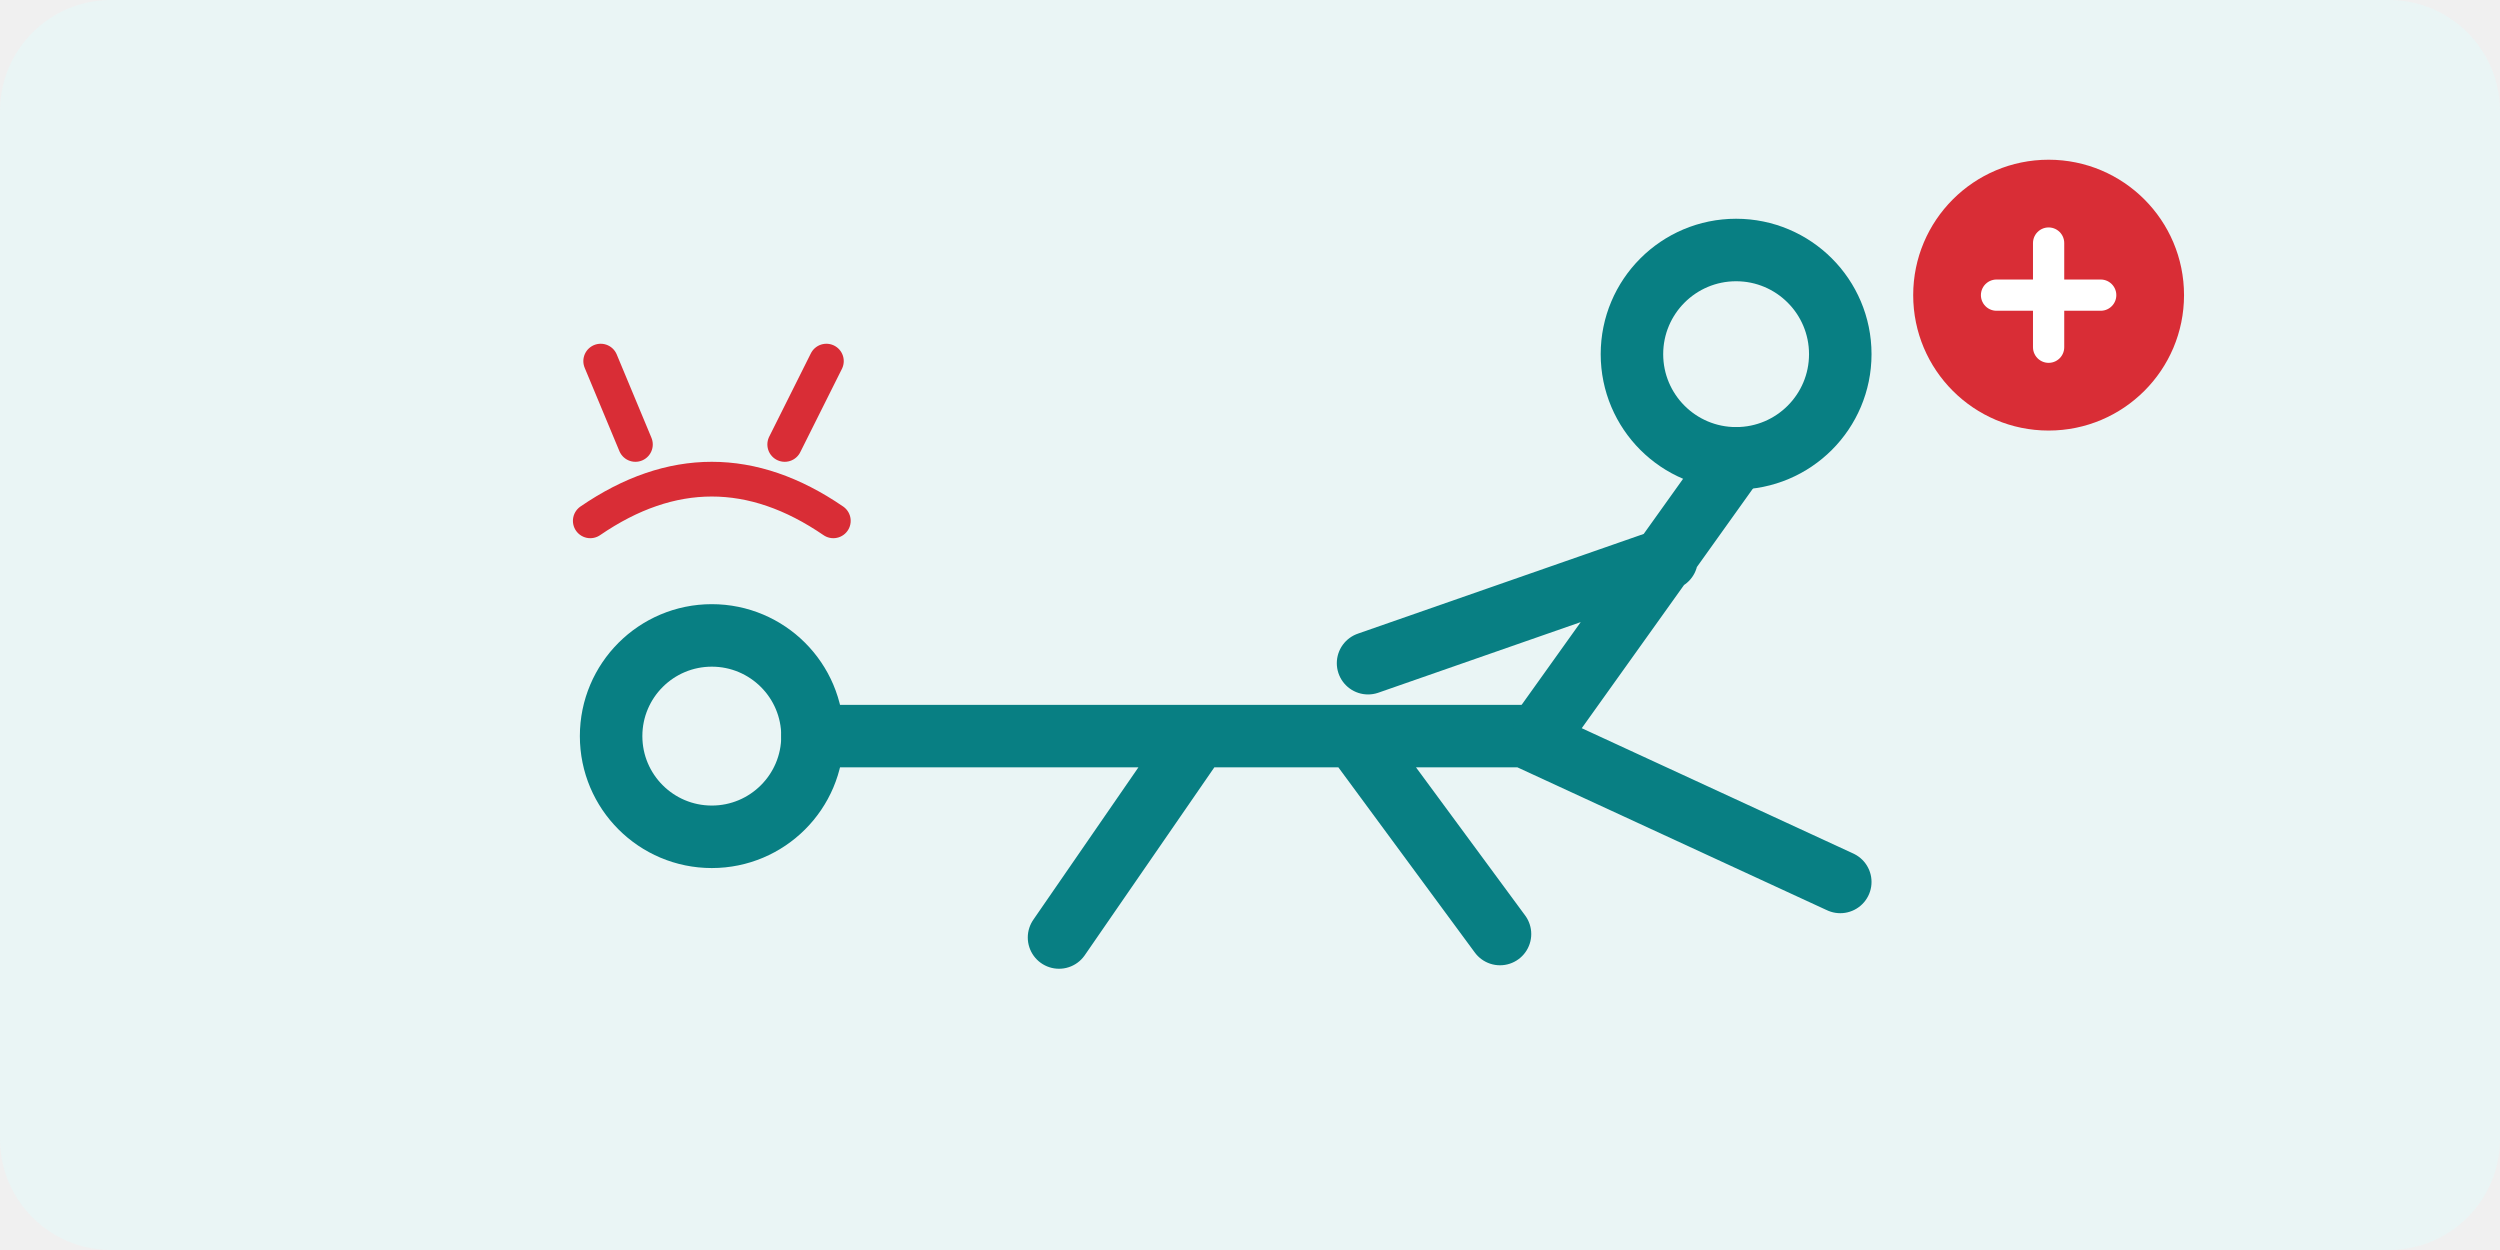
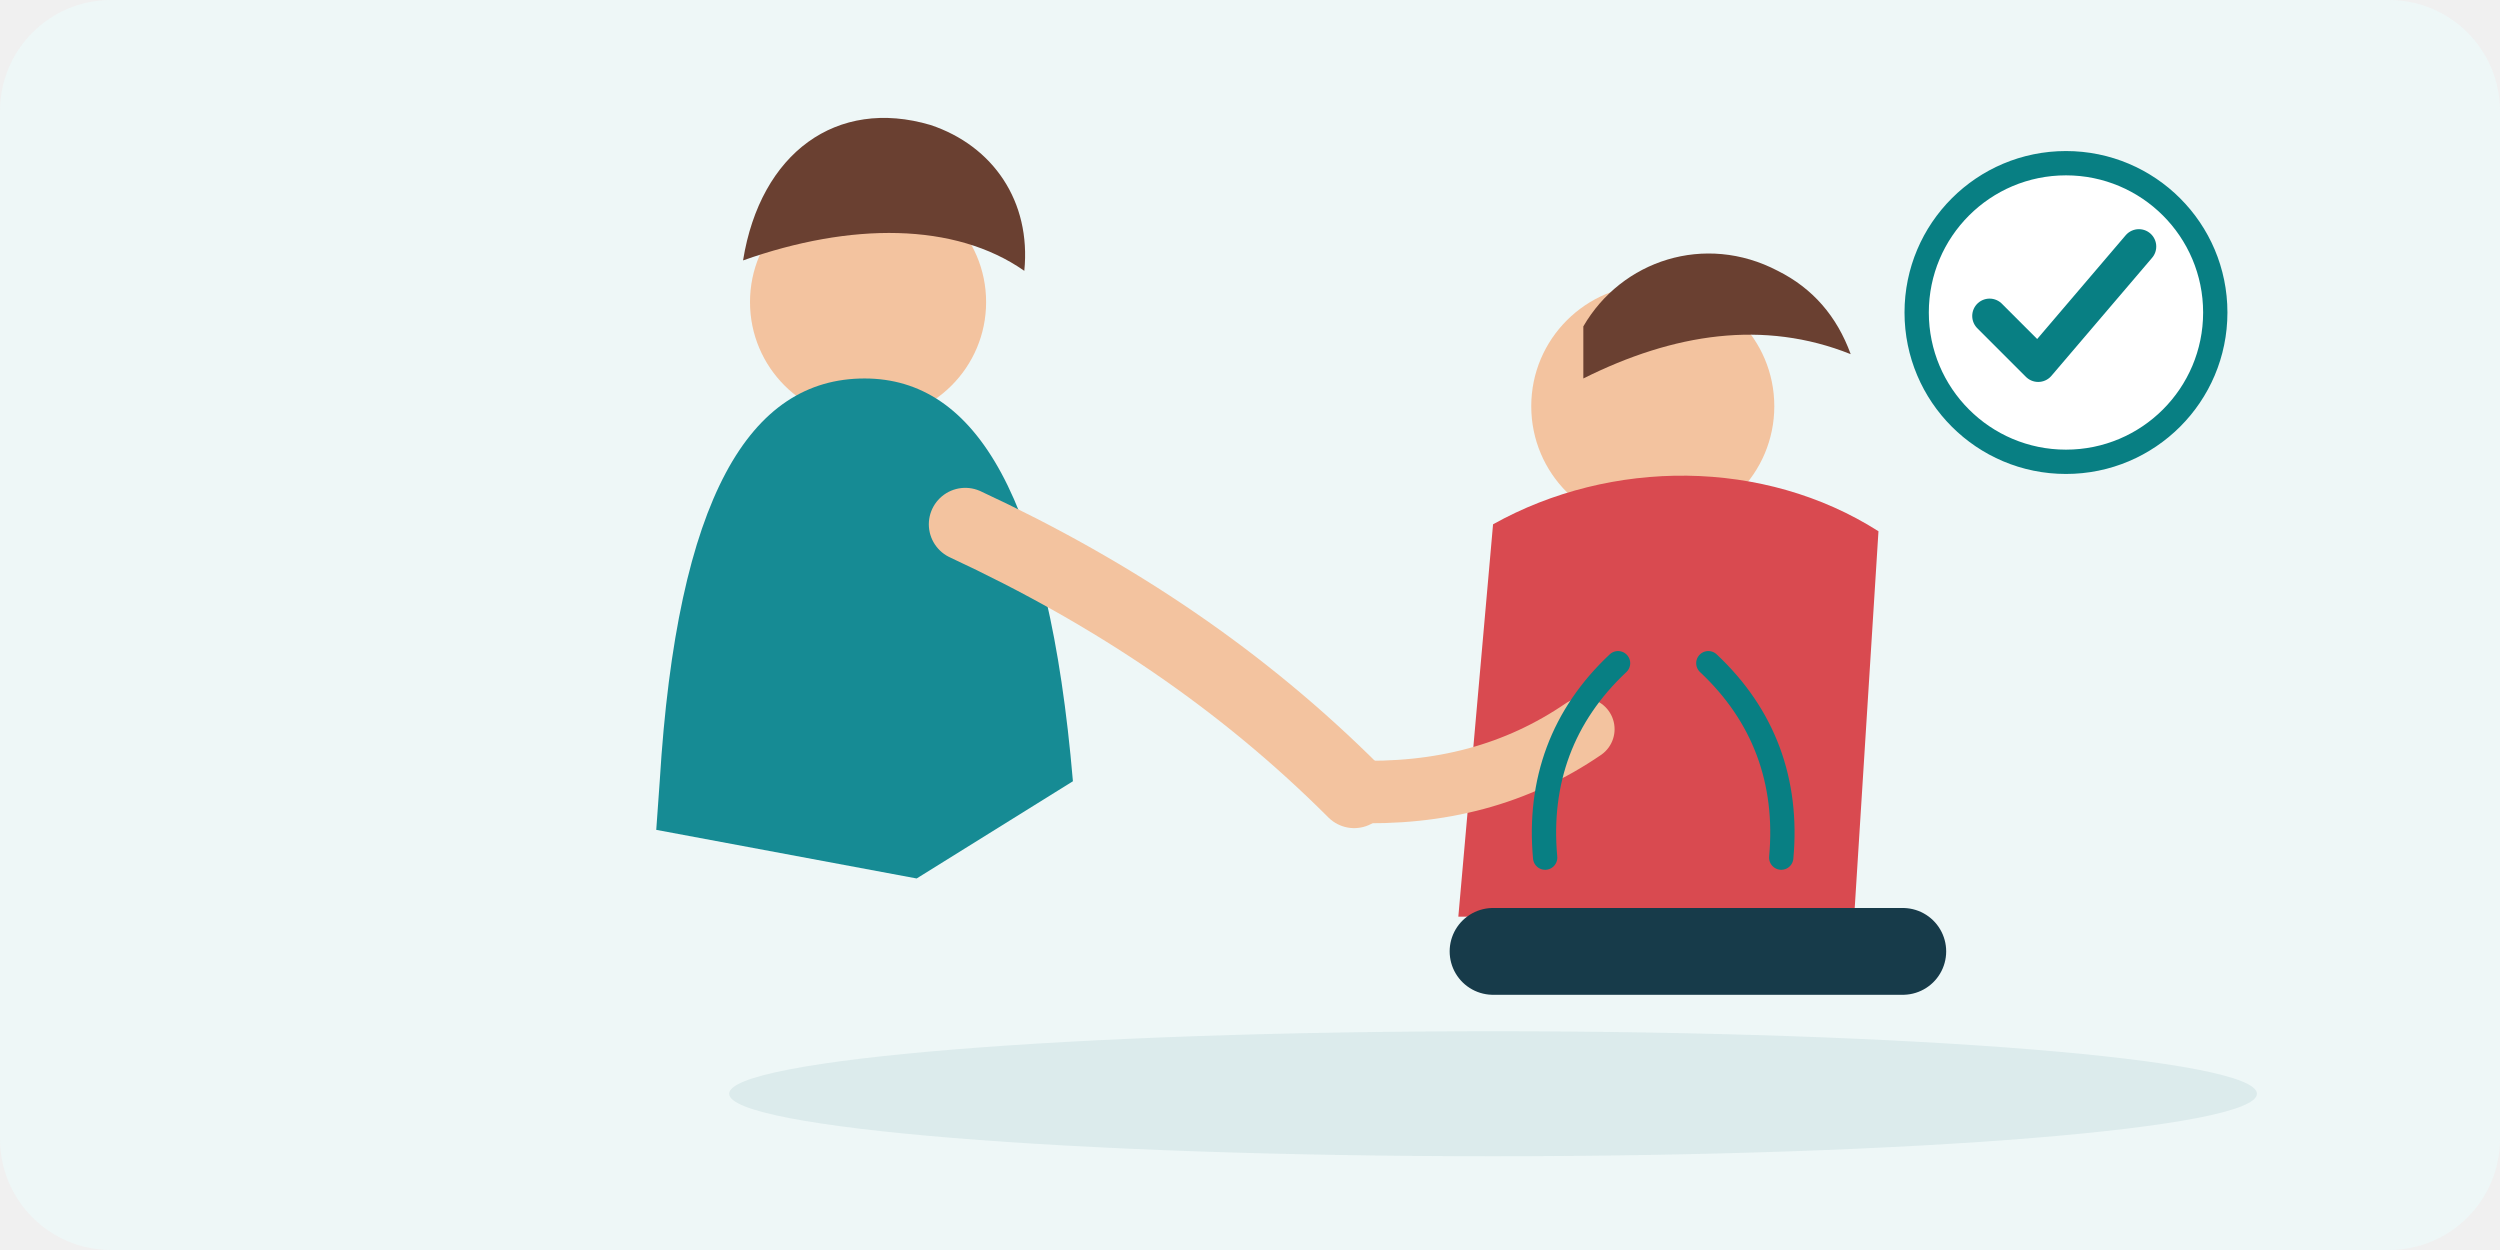
<svg xmlns="http://www.w3.org/2000/svg" viewBox="0 0 720 360">
-   <rect width="720" height="360" rx="32" fill="#EAF5F5" />
-   <g fill="none" stroke="#087F83" stroke-width="18" stroke-linecap="round" stroke-linejoin="round">
-     <circle cx="205" cy="212" r="29" />
-     <path d="M234 212h205M439 212l91 42M345 212l-40 58M390 212l42 57" />
-     <circle cx="500" cy="102" r="30" />
-     <path d="M500 132l-55 77M480 161l-86 30" />
-   </g>
-   <g fill="none" stroke="#D92D36" stroke-width="10" stroke-linecap="round">
-     <path d="M170 150q35-24 70 0" />
-     <path d="M183 128l-10-24M226 128l12-24" />
-   </g>
-   <circle cx="590" cy="85" r="39" fill="#D92D36" />
-   <path d="M575 85h30M590 70v30" stroke="white" stroke-width="9" stroke-linecap="round" />
+   <rect width="720" height="360" rx="32" fill="#EEF7F7" />
+   <ellipse cx="430" cy="315" rx="220" ry="18" fill="#DCEBEC" />
+   <circle cx="476" cy="117" r="35" fill="#F3C39F" />
+   <path d="M430 151c34-19 78-19 111 2l-7 111H420z" fill="#D94A50" />
+   <path d="M456 94c11-19 35-27 56-16 10 5 17 13 21 24-25-10-51-6-77 7z" fill="#6A4031" />
+   <circle cx="250" cy="87" r="34" fill="#F3C39F" />
+   <path d="M214 75c5-31 27-47 54-39 18 6 29 22 27 42-20-14-50-14-81-3z" fill="#6A4031" />
+   <path d="M190 225c5-82 26-116 59-116 32 0 53 34 60 116l-45 28-75-14z" fill="#168B94" />
+   <path d="M278 151c43 20 80 45 112 77" fill="none" stroke="#F3C39F" stroke-width="21" stroke-linecap="round" />
+   <path d="M389 228c26 1 48-5 67-18" fill="none" stroke="#F3C39F" stroke-width="18" stroke-linecap="round" />
+   <path d="M466 191c-16 15-23 34-21 56" fill="none" stroke="#087F83" stroke-width="7" stroke-linecap="round" />
+   <path d="M492 191c16 15 23 34 21 56" fill="none" stroke="#087F83" stroke-width="7" stroke-linecap="round" />
+   <circle cx="595" cy="90" r="43" fill="#fff" stroke="#087F83" stroke-width="7" />
+   <path d="M573 91l14 14 29-34" fill="none" stroke="#087F83" stroke-width="10" stroke-linecap="round" stroke-linejoin="round" />
+   <path d="M430 274h118" stroke="#173B4A" stroke-width="25" stroke-linecap="round" />
</svg>
